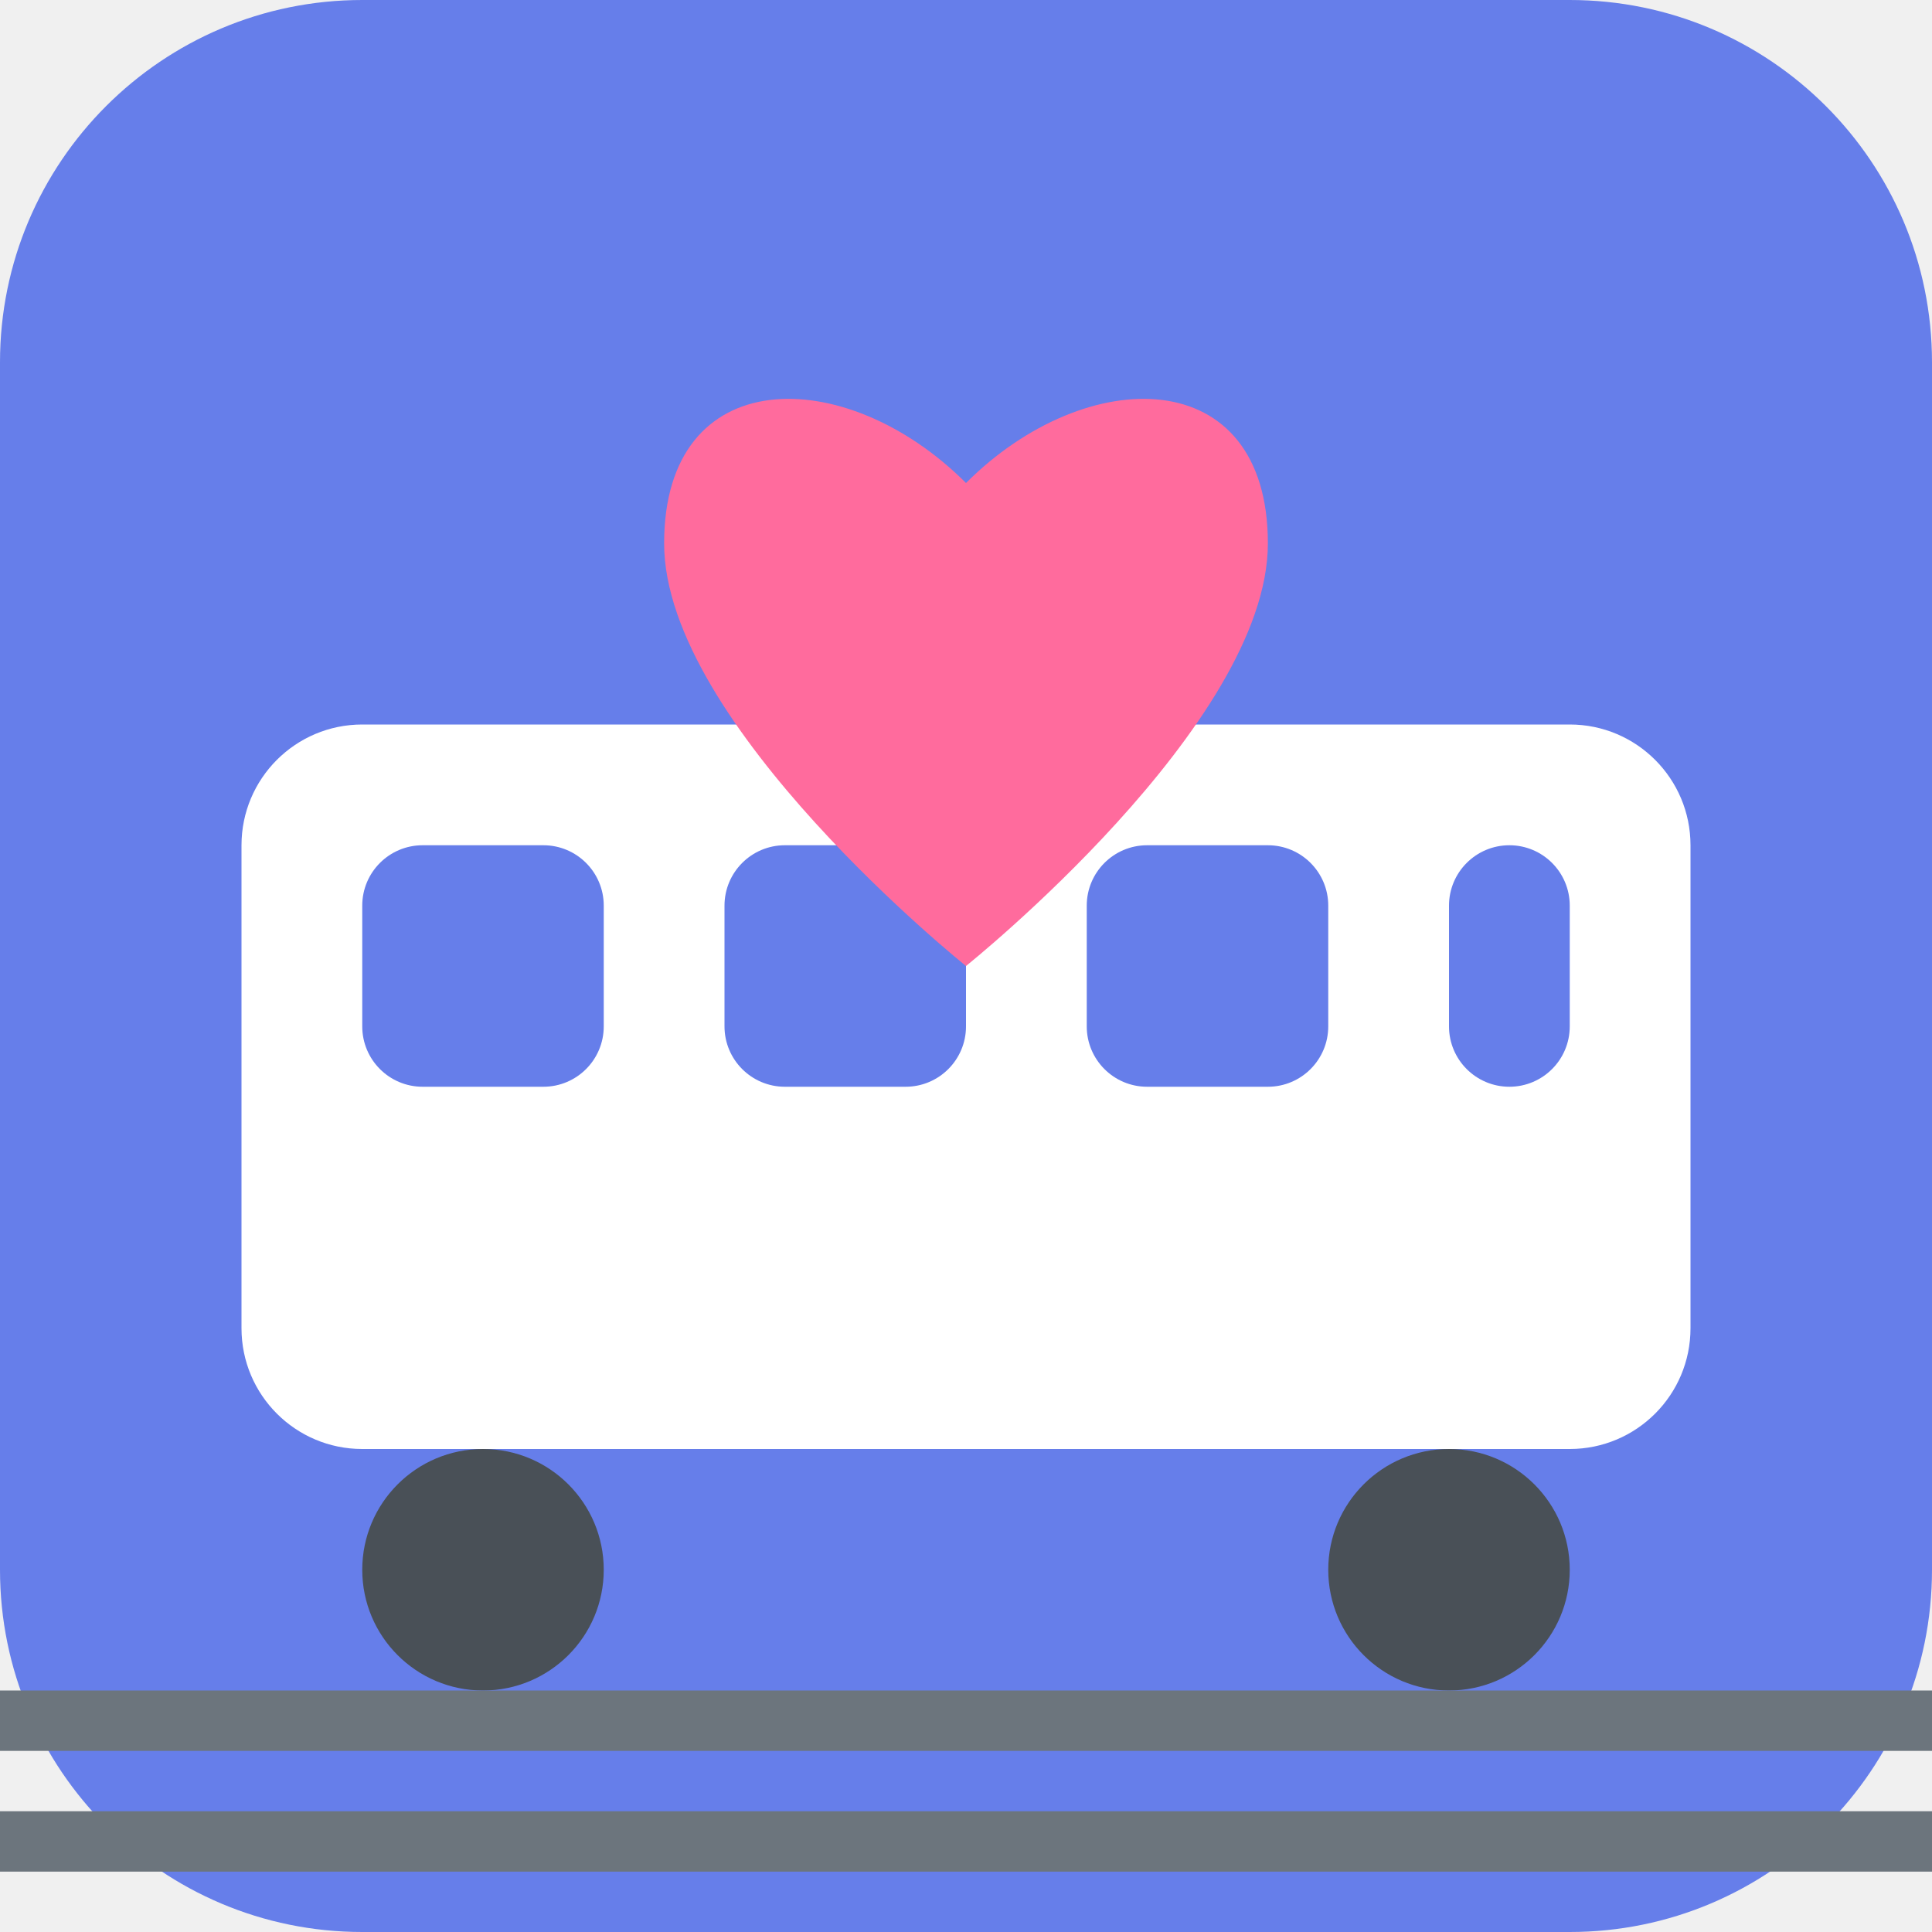
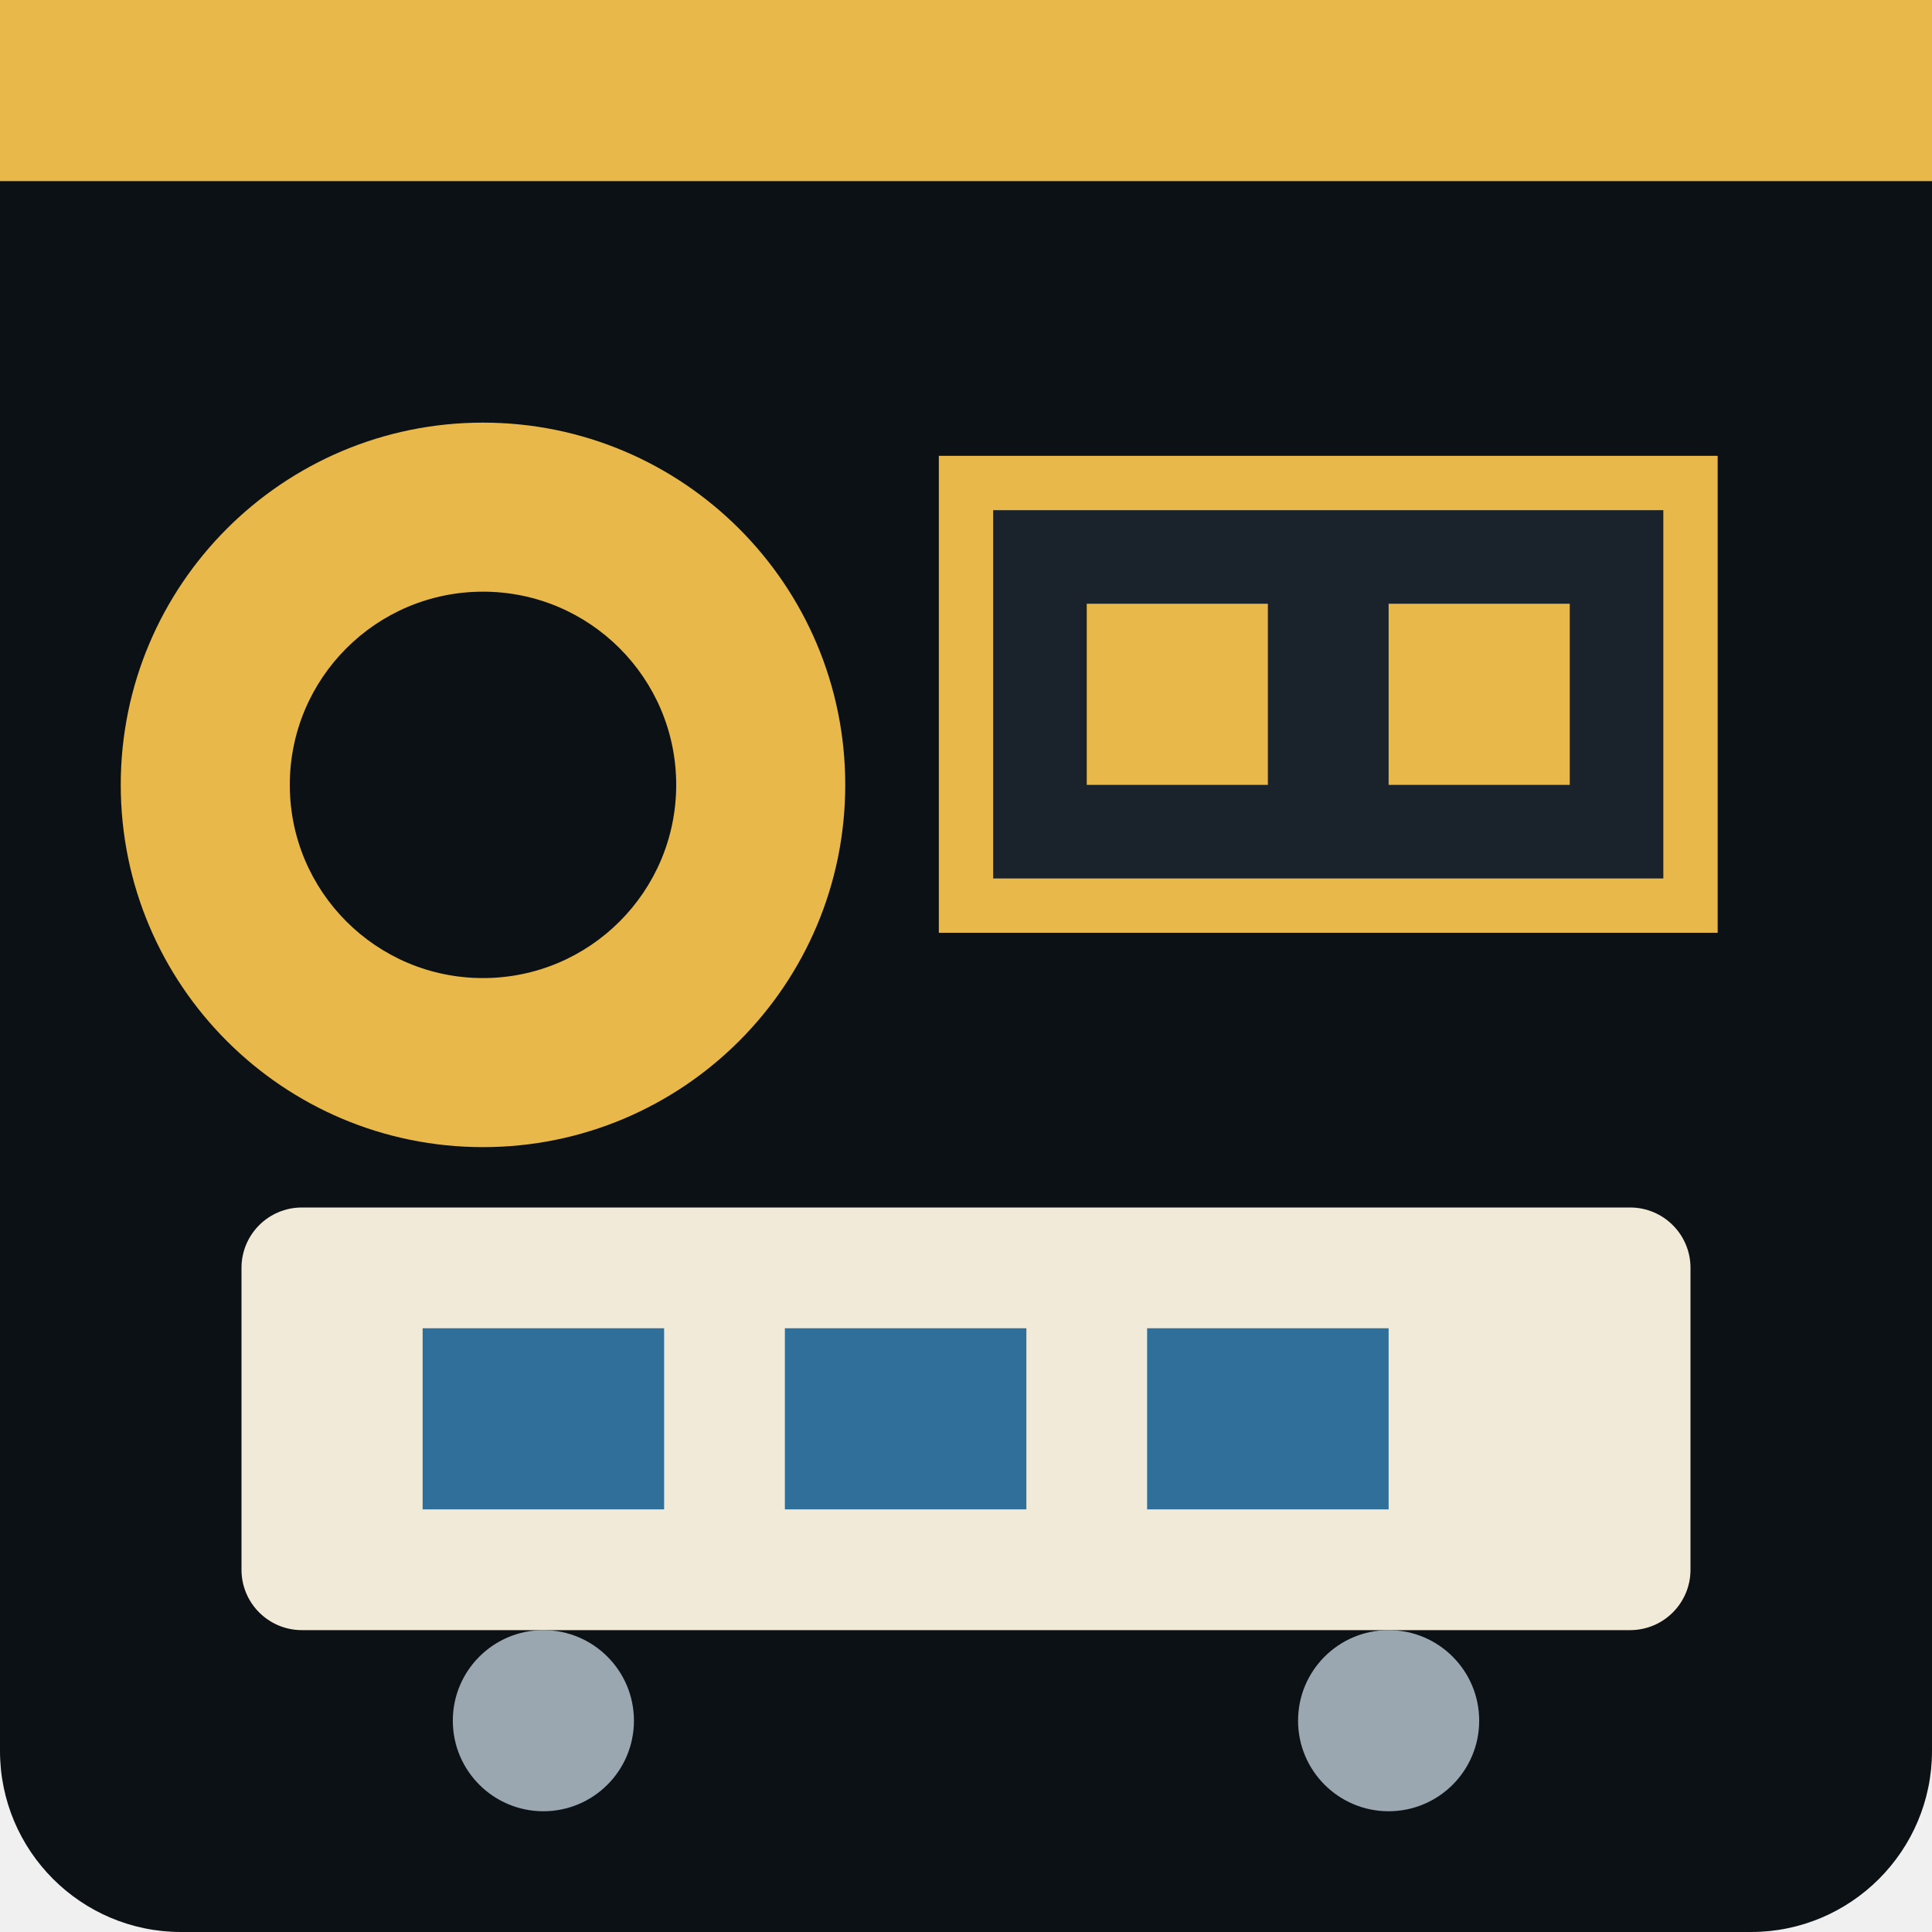
<svg xmlns="http://www.w3.org/2000/svg" viewBox="0 0 32 32" width="32" height="32">
-   <rect width="32" height="32" rx="6" fill="#667eea" />
-   <rect x="4" y="12" width="24" height="12" rx="2" fill="#ffffff" />
-   <rect x="6" y="14" width="4" height="4" rx="1" fill="#667eea" />
-   <rect x="12" y="14" width="4" height="4" rx="1" fill="#667eea" />
-   <rect x="18" y="14" width="4" height="4" rx="1" fill="#667eea" />
-   <rect x="24" y="14" width="2" height="4" rx="1" fill="#667eea" />
-   <circle cx="8" cy="26" r="2" fill="#495057" />
-   <circle cx="24" cy="26" r="2" fill="#495057" />
-   <path d="M16 8 C14 6, 11 6, 11 9 C11 12, 16 16, 16 16 S21 12, 21 9 C21 6, 18 6, 16 8 Z" fill="#ff6b9d" />
-   <rect x="0" y="28" width="32" height="1" fill="#6c757d" />
-   <rect x="0" y="30" width="32" height="1" fill="#6c757d" />
+   <rect width="32" height="32" rx="3" fill="#0c1116" />
+   <rect x="0" y="0" width="32" height="3" fill="#e8b84a" />
+   <circle cx="8" cy="13" r="6" fill="#e8b84a" />
+   <circle cx="8" cy="13" r="3.2" fill="#0c1116" />
+   <rect x="16" y="8" width="12" height="7" fill="#1a232c" stroke="#e8b84a" stroke-width="0.9" />
+   <rect x="18" y="10" width="3" height="3" fill="#e8b84a" />
+   <rect x="23" y="10" width="3" height="3" fill="#e8b84a" />
+   <rect x="4" y="20" width="24" height="7" rx="1" fill="#f2ead8" />
+   <rect x="7" y="22" width="4" height="3" fill="#2f6f9a" />
+   <rect x="13" y="22" width="4" height="3" fill="#2f6f9a" />
+   <rect x="19" y="22" width="4" height="3" fill="#2f6f9a" />
+   <circle cx="9" cy="28.5" r="1.5" fill="#9aa6b0" />
+   <circle cx="23" cy="28.5" r="1.5" fill="#9aa6b0" />
</svg>
